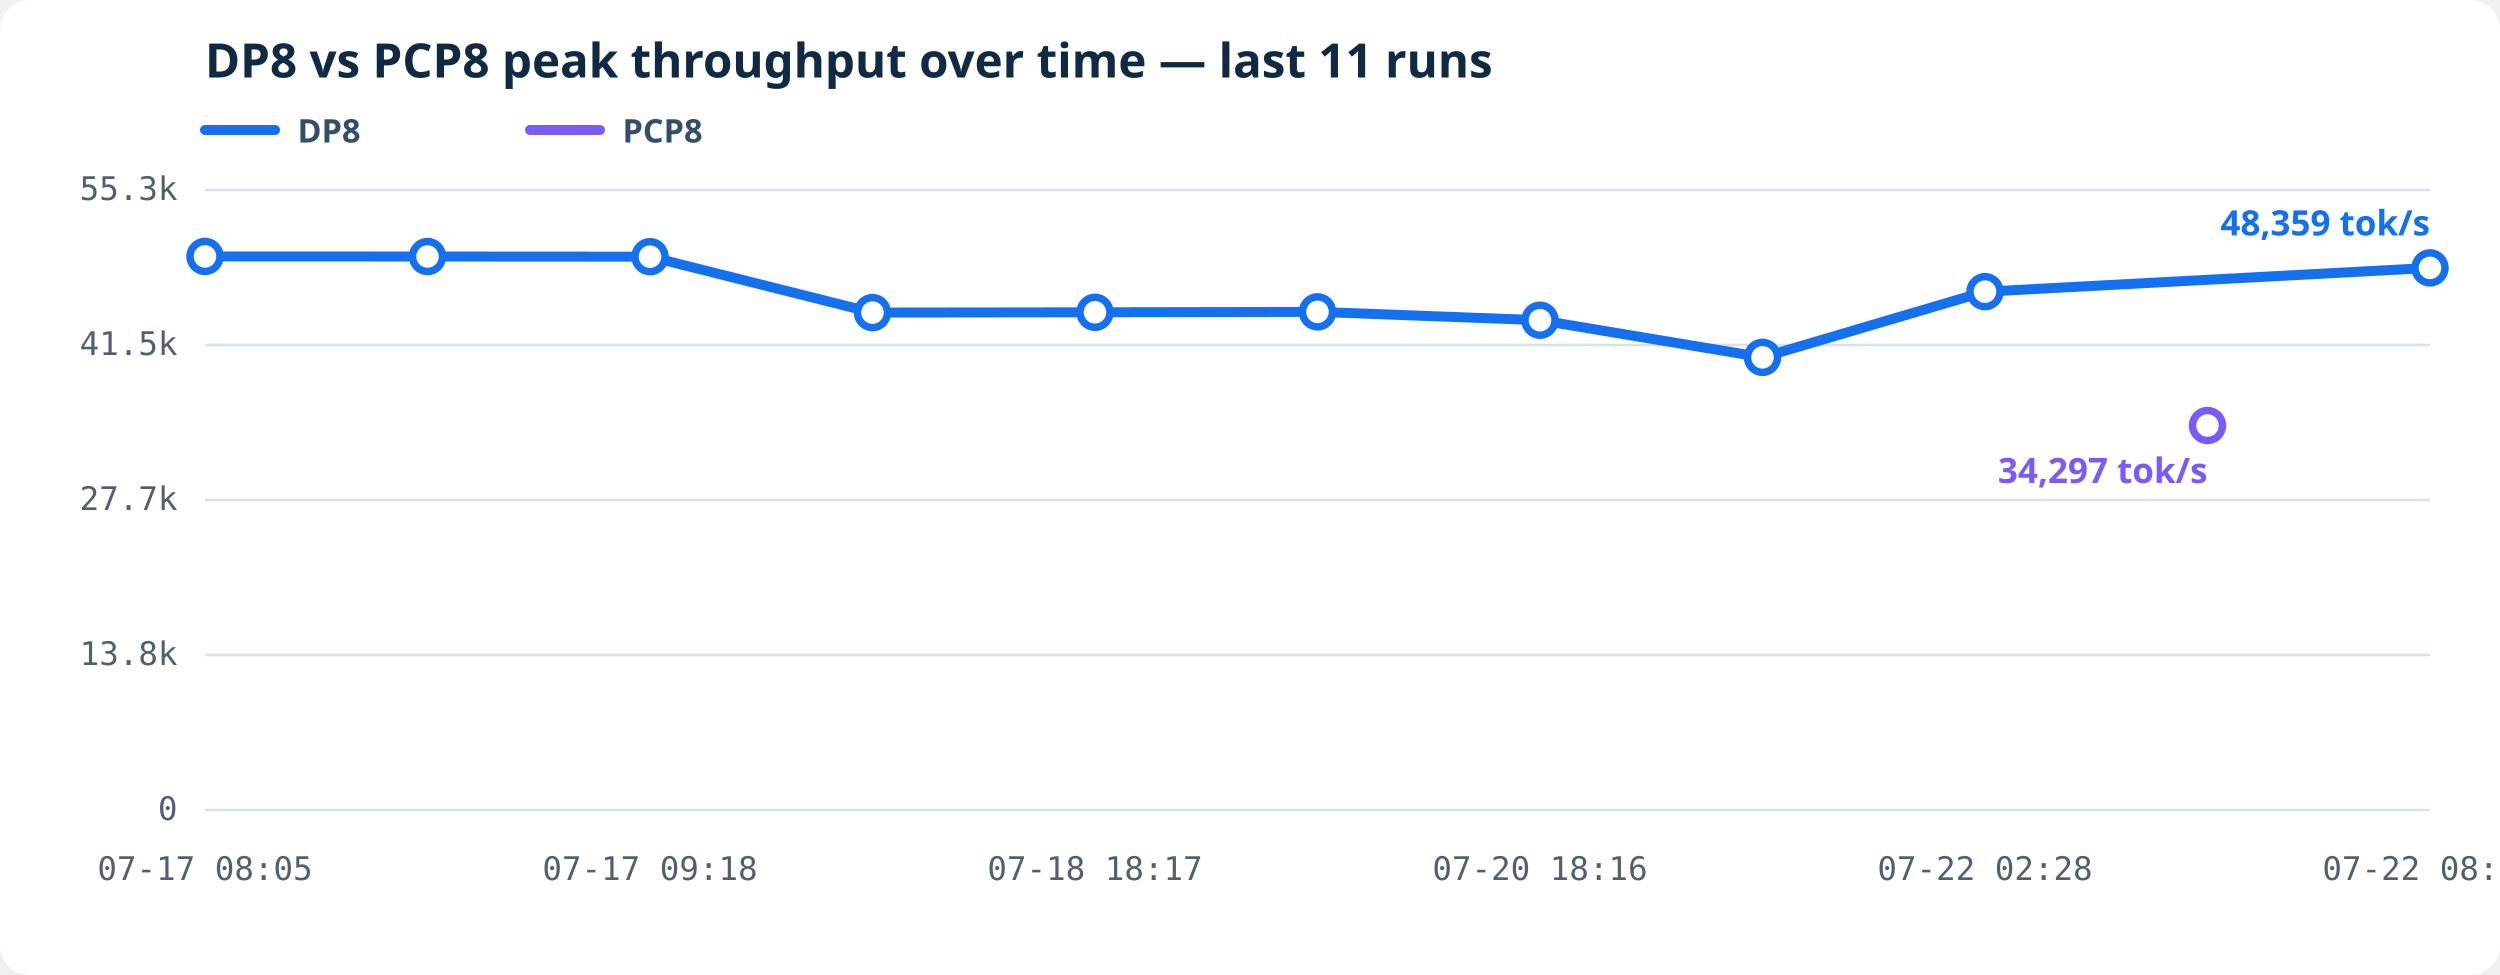
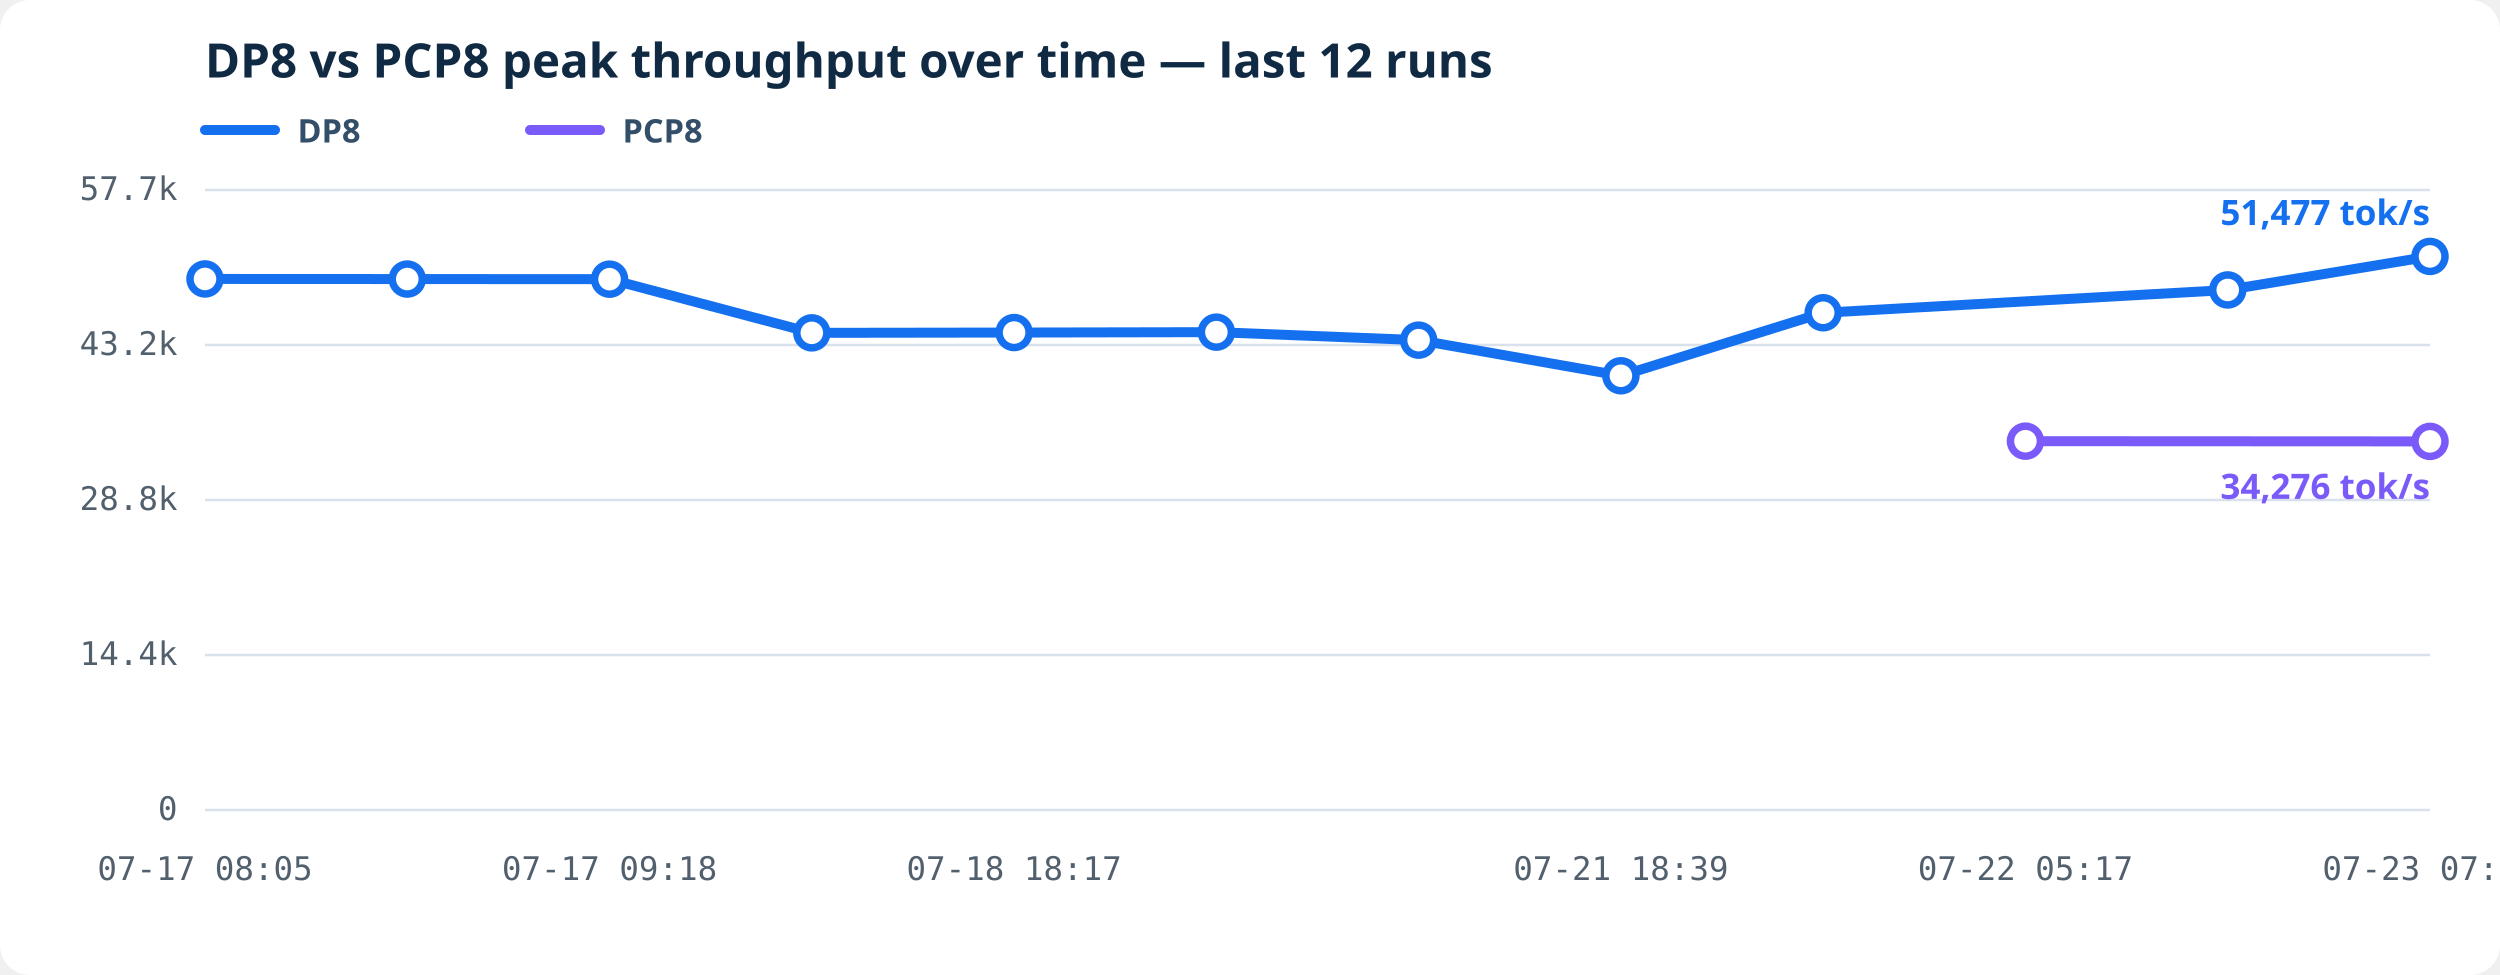
<svg xmlns="http://www.w3.org/2000/svg" viewBox="0 0 1000 390" role="img" aria-labelledby="history-title history-desc">
  <style>.bg{fill:#fff}.grid{stroke:#d9e2ec;stroke-width:1}.axis{fill:#52606d;font:13px ui-monospace,SFMono-Regular,Consolas,monospace}.heading{fill:#102a43;font:600 19px system-ui,sans-serif}.line{fill:none;stroke-width:4;stroke-linejoin:round;stroke-linecap:round}.dot{fill:#fff;stroke-width:3}.latest{stroke-width:3}.legend{fill:#334e68;font:600 13px system-ui,sans-serif}.value{font:600 14px system-ui,sans-serif}</style>
  <rect class="bg" width="1000" height="390" rx="12" />
-   <text class="heading" x="82" y="31">DP8 vs PCP8 peak throughput over time — last 11 runs</text>
+   <text class="heading" x="82" y="31">DP8 vs PCP8 peak throughput over time — last 12 runs</text>
  <line x1="82" y1="52" x2="110" y2="52" stroke="#1570ef" stroke-width="4" stroke-linecap="round" />
  <text class="legend" x="119" y="57">DP8</text>
  <line x1="212" y1="52" x2="240" y2="52" stroke="#7a5af8" stroke-width="4" stroke-linecap="round" />
  <text class="legend" x="249" y="57">PCP8</text>
  <line class="grid" x1="82" y1="324.00" x2="972" y2="324.00" />
  <text class="axis" text-anchor="end" x="71" y="328.00">0</text>
  <line class="grid" x1="82" y1="262.00" x2="972" y2="262.00" />
-   <text class="axis" text-anchor="end" x="71" y="266.00">13.8k</text>
+   <text class="axis" text-anchor="end" x="71" y="266.00">14.4k</text>
  <line class="grid" x1="82" y1="200.00" x2="972" y2="200.00" />
-   <text class="axis" text-anchor="end" x="71" y="204.00">27.7k</text>
+   <text class="axis" text-anchor="end" x="71" y="204.00">28.8k</text>
  <line class="grid" x1="82" y1="138.00" x2="972" y2="138.00" />
-   <text class="axis" text-anchor="end" x="71" y="142.00">41.5k</text>
+   <text class="axis" text-anchor="end" x="71" y="142.00">43.2k</text>
  <line class="grid" x1="82" y1="76.00" x2="972" y2="76.00" />
-   <text class="axis" text-anchor="end" x="71" y="80.00">55.3k</text>
+   <text class="axis" text-anchor="end" x="71" y="80.00">57.7k</text>
  <text class="axis" text-anchor="middle" x="82.00" y="352">07-17 08:05</text>
-   <text class="axis" text-anchor="middle" x="260.00" y="352">07-17 09:18</text>
-   <text class="axis" text-anchor="middle" x="438.00" y="352">07-18 18:17</text>
-   <text class="axis" text-anchor="middle" x="616.00" y="352">07-20 18:16</text>
-   <text class="axis" text-anchor="middle" x="794.00" y="352">07-22 02:28</text>
-   <text class="axis" text-anchor="middle" x="972.00" y="352">07-22 08:26</text>
-   <polyline class="line" stroke="#1570ef" points="82.00,102.57 171.00,102.61 260.00,102.67 349.00,125.04 438.00,124.92 527.00,124.75 616.00,128.09 705.00,142.94 794.00,116.66 972.00,107.16" />
-   <circle class="dot" fill="#fff" stroke="#1570ef" cx="82.00" cy="102.57" r="6" />
-   <circle class="dot" fill="#fff" stroke="#1570ef" cx="171.00" cy="102.61" r="6" />
-   <circle class="dot" fill="#fff" stroke="#1570ef" cx="260.00" cy="102.67" r="6" />
-   <circle class="dot" fill="#fff" stroke="#1570ef" cx="349.00" cy="125.04" r="6" />
-   <circle class="dot" fill="#fff" stroke="#1570ef" cx="438.00" cy="124.92" r="6" />
-   <circle class="dot" fill="#fff" stroke="#1570ef" cx="527.00" cy="124.75" r="6" />
-   <circle class="dot" fill="#fff" stroke="#1570ef" cx="616.00" cy="128.09" r="6" />
-   <circle class="dot" fill="#fff" stroke="#1570ef" cx="705.00" cy="142.94" r="6" />
-   <circle class="dot" fill="#fff" stroke="#1570ef" cx="794.00" cy="116.66" r="6" />
-   <circle class="dot latest" fill="#1570ef" stroke="#1570ef" cx="972.00" cy="107.16" r="6" />
-   <text class="value" fill="#1570ef" text-anchor="end" x="972.00" y="94.16">48,359 tok/s</text>
-   <circle class="dot latest" fill="#7a5af8" stroke="#7a5af8" cx="883.00" cy="170.21" r="6" />
-   <text class="value" fill="#7a5af8" text-anchor="end" x="883.00" y="193.21">34,297 tok/s</text>
+   <text class="axis" text-anchor="middle" x="243.82" y="352">07-17 09:18</text>
+   <text class="axis" text-anchor="middle" x="405.64" y="352">07-18 18:17</text>
+   <text class="axis" text-anchor="middle" x="648.36" y="352">07-21 18:39</text>
+   <text class="axis" text-anchor="middle" x="810.18" y="352">07-22 05:17</text>
+   <text class="axis" text-anchor="middle" x="972.00" y="352">07-23 07:39</text>
+   <polyline class="line" stroke="#1570ef" points="82.00,111.58 162.91,111.62 243.82,111.67 324.73,133.14 405.64,133.02 486.55,132.86 567.45,136.06 648.36,150.31 729.27,125.10 891.09,115.98 972.00,102.57" />
+   <circle class="dot" fill="#fff" stroke="#1570ef" cx="82.00" cy="111.58" r="6" />
+   <circle class="dot" fill="#fff" stroke="#1570ef" cx="162.91" cy="111.62" r="6" />
+   <circle class="dot" fill="#fff" stroke="#1570ef" cx="243.82" cy="111.67" r="6" />
+   <circle class="dot" fill="#fff" stroke="#1570ef" cx="324.73" cy="133.14" r="6" />
+   <circle class="dot" fill="#fff" stroke="#1570ef" cx="405.64" cy="133.02" r="6" />
+   <circle class="dot" fill="#fff" stroke="#1570ef" cx="486.55" cy="132.86" r="6" />
+   <circle class="dot" fill="#fff" stroke="#1570ef" cx="567.45" cy="136.06" r="6" />
+   <circle class="dot" fill="#fff" stroke="#1570ef" cx="648.36" cy="150.31" r="6" />
+   <circle class="dot" fill="#fff" stroke="#1570ef" cx="729.27" cy="125.10" r="6" />
+   <circle class="dot" fill="#fff" stroke="#1570ef" cx="891.09" cy="115.98" r="6" />
+   <circle class="dot latest" fill="#1570ef" stroke="#1570ef" cx="972.00" cy="102.57" r="6" />
+   <text class="value" fill="#1570ef" text-anchor="end" x="972.00" y="90.00">51,477 tok/s</text>
+   <polyline class="line" stroke="#7a5af8" points="810.18,176.47 972.00,176.56" />
+   <circle class="dot" fill="#fff" stroke="#7a5af8" cx="810.18" cy="176.47" r="6" />
+   <circle class="dot latest" fill="#7a5af8" stroke="#7a5af8" cx="972.00" cy="176.56" r="6" />
+   <text class="value" fill="#7a5af8" text-anchor="end" x="972.00" y="199.56">34,276 tok/s</text>
</svg>
